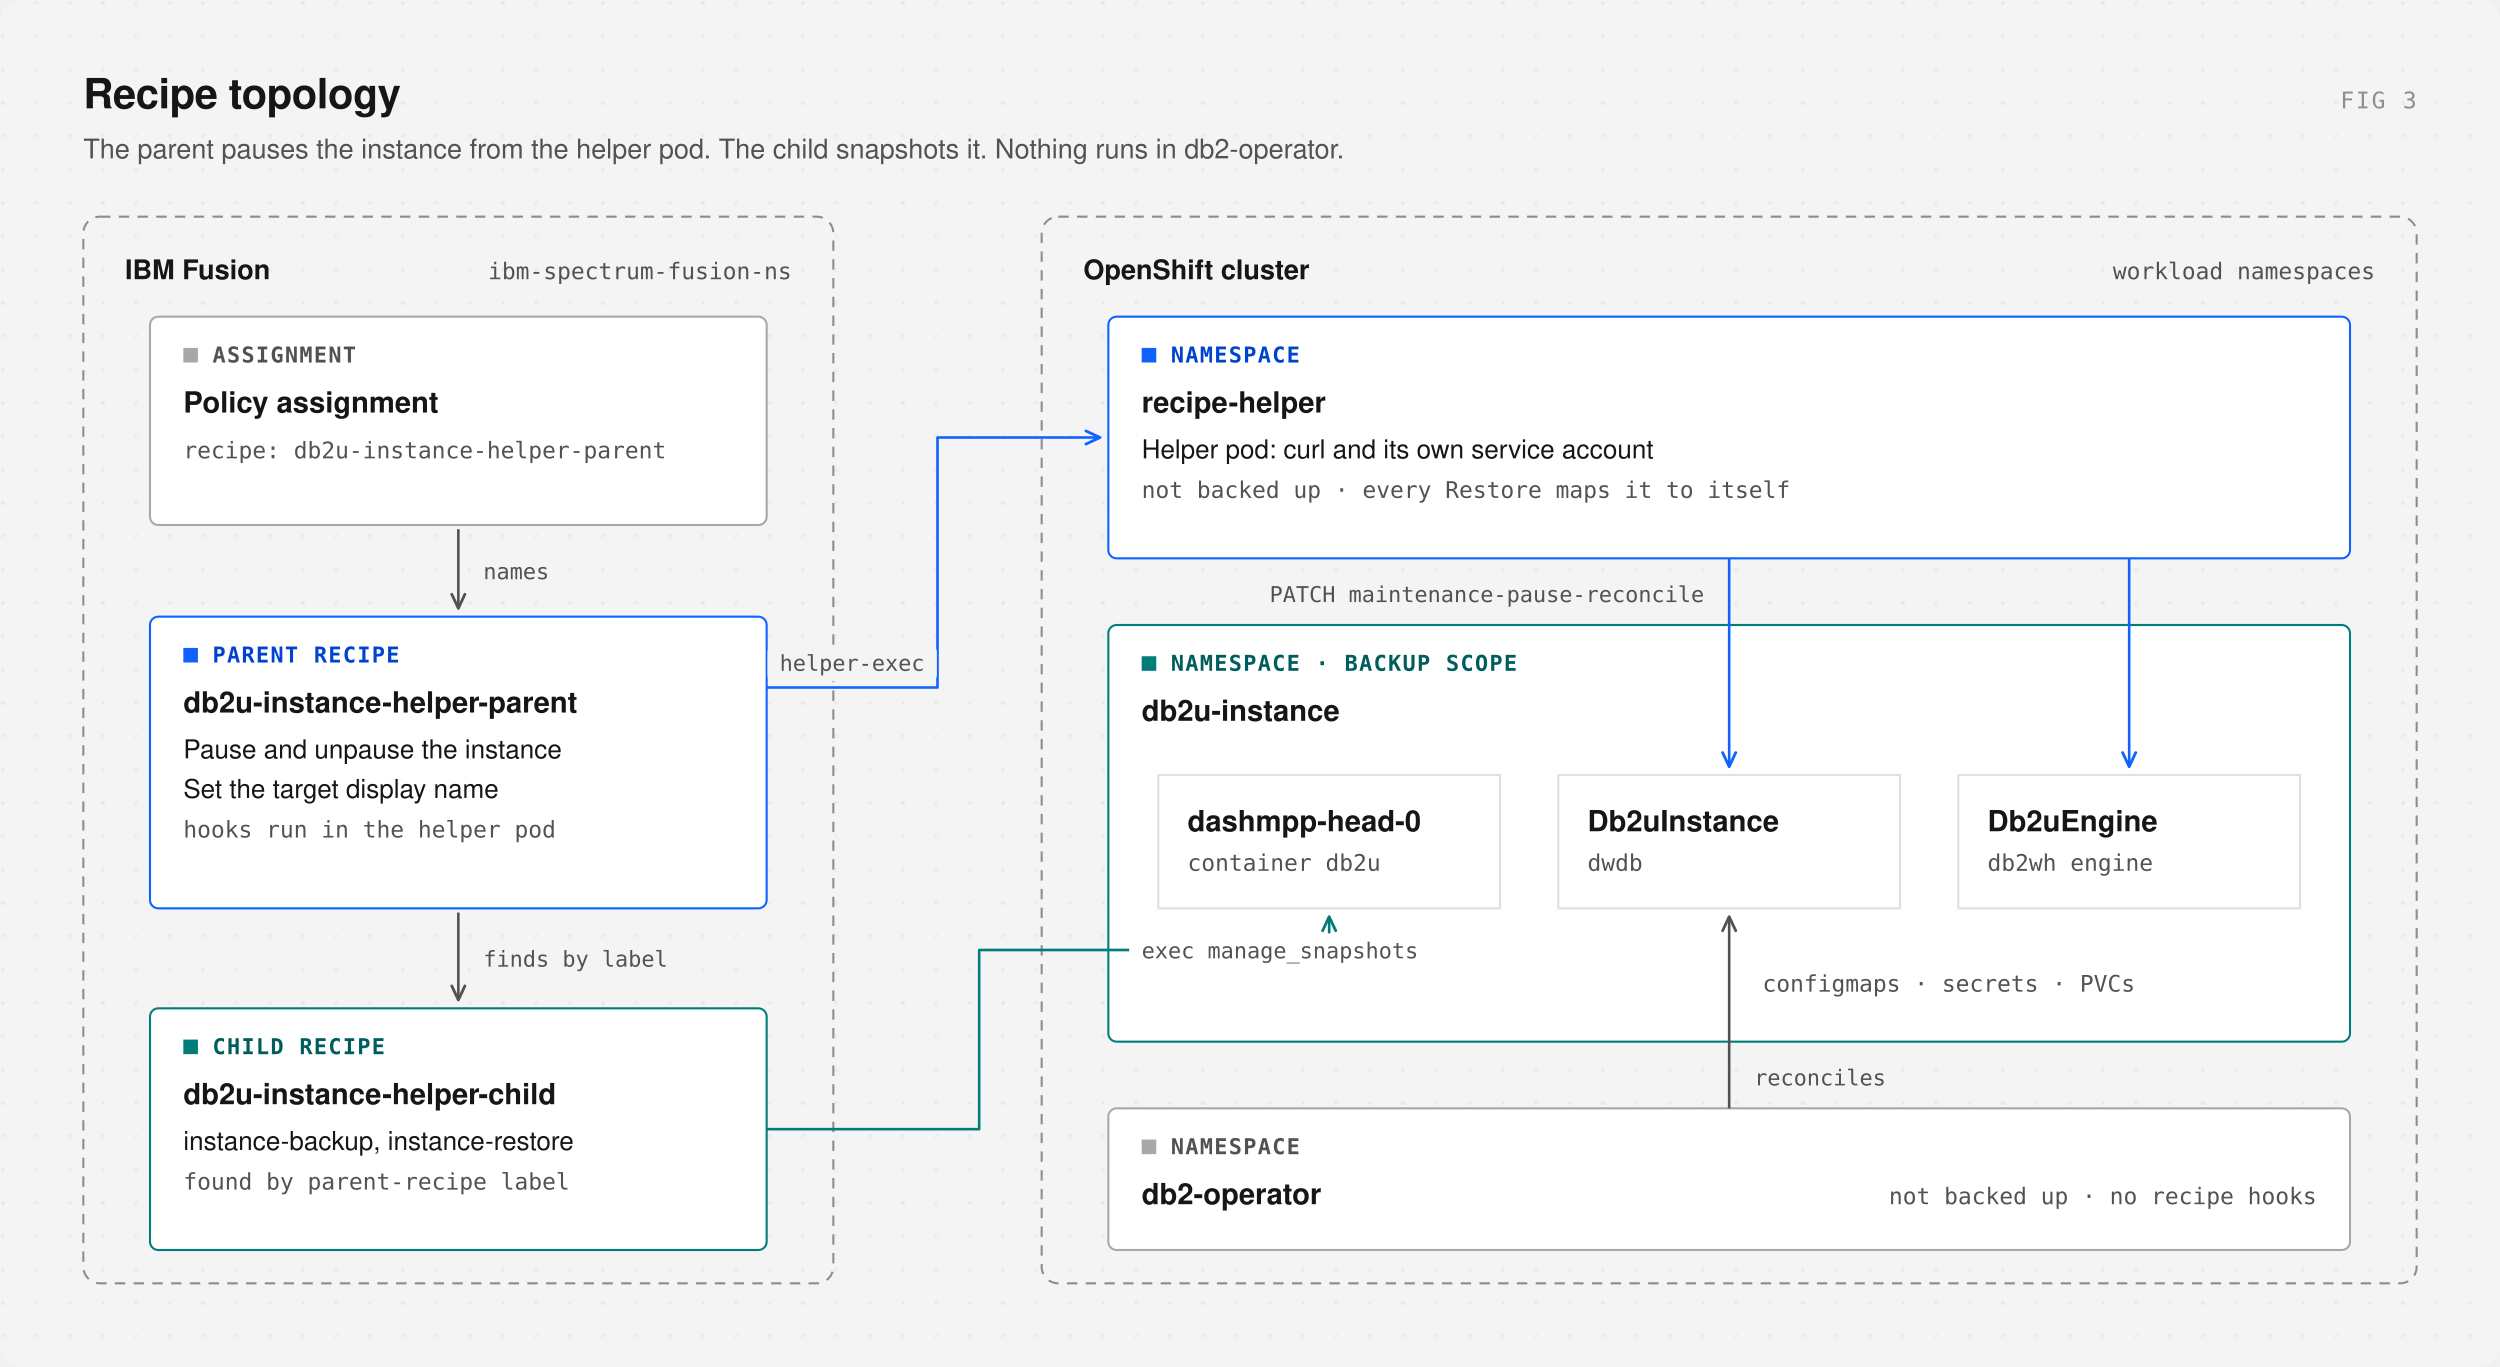
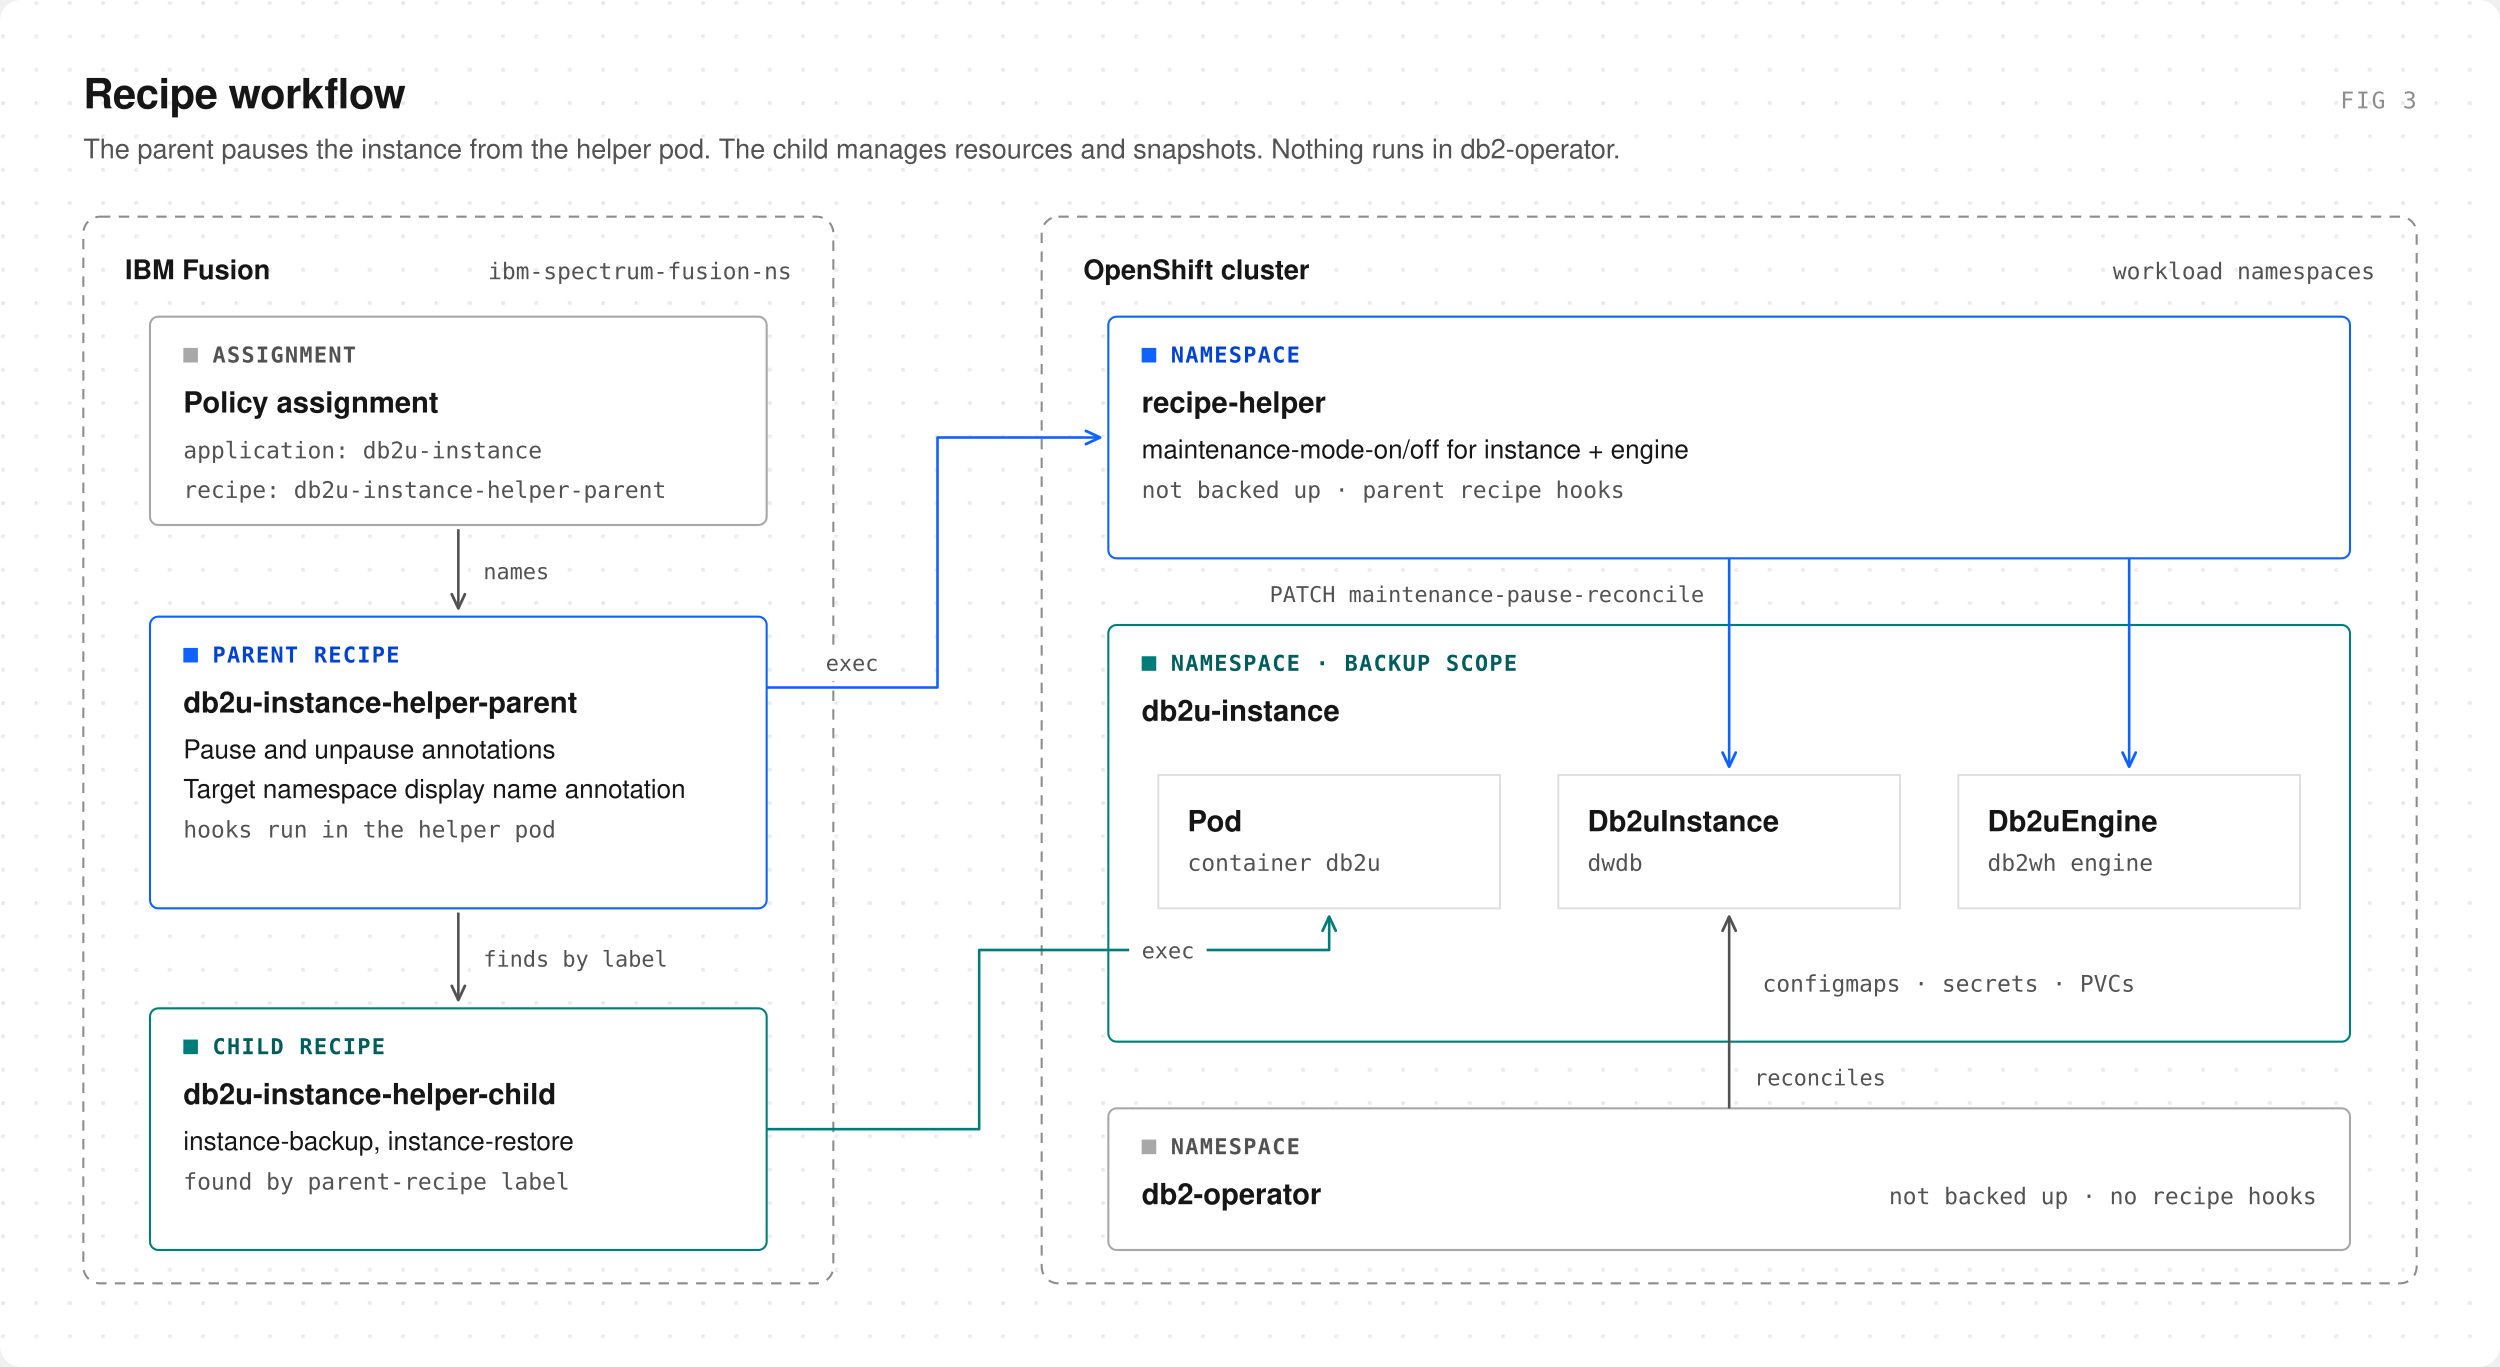
<svg xmlns="http://www.w3.org/2000/svg" id="db2u-architecture-light" viewBox="0 0 1200 656" width="1200" height="656" role="img" aria-labelledby="db2u-architecture-light-t db2u-architecture-light-d">
  <style>#db2u-architecture-light text{font-family:'IBM Plex Sans', -apple-system, BlinkMacSystemFont, 'Segoe UI', Helvetica, Arial, sans-serif}#db2u-architecture-light .ttl{font-size:20px;font-weight:600;fill:#161616;letter-spacing:-0.01em}#db2u-architecture-light .sub{font-size:13px;fill:#525252}#db2u-architecture-light .fig{font-family:'IBM Plex Mono', ui-monospace, SFMono-Regular, Menlo, Consolas, monospace;font-size:11px;font-weight:500;fill:#8D8D8D;letter-spacing:0.08em}#db2u-architecture-light .eye{font-size:10.5px;font-weight:600;letter-spacing:0.06em;font-family:'IBM Plex Mono', ui-monospace, SFMono-Regular, Menlo, Consolas, monospace}#db2u-architecture-light .h{font-size:14px;font-weight:600;fill:#161616}#db2u-architecture-light .hm{font-family:'IBM Plex Mono', ui-monospace, SFMono-Regular, Menlo, Consolas, monospace;font-size:13px;font-weight:600;fill:#161616}#db2u-architecture-light .gh{font-size:13px;font-weight:600;fill:#161616}#db2u-architecture-light .b{font-size:12.5px;fill:#161616}#db2u-architecture-light .m{font-family:'IBM Plex Mono', ui-monospace, SFMono-Regular, Menlo, Consolas, monospace;font-size:11px;fill:#525252}#db2u-architecture-light .mv{font-family:'IBM Plex Mono', ui-monospace, SFMono-Regular, Menlo, Consolas, monospace;font-size:12px;font-weight:500;fill:#161616}#db2u-architecture-light .lab{font-family:'IBM Plex Mono', ui-monospace, SFMono-Regular, Menlo, Consolas, monospace;font-size:10.5px;fill:#525252}#db2u-architecture-light .labd{font-family:'IBM Plex Mono', ui-monospace, SFMono-Regular, Menlo, Consolas, monospace;font-size:10.5px;font-weight:500;fill:#750E13}#db2u-architecture-light .hd{font-family:'IBM Plex Mono', ui-monospace, SFMono-Regular, Menlo, Consolas, monospace;font-size:10.5px;font-weight:500;fill:#8D8D8D;letter-spacing:0.08em}</style>
  <defs>
    <marker id="db2u-architecture-light-m-neu" viewBox="0 0 10 10" refX="9" refY="5" markerWidth="9" markerHeight="9" markerUnits="userSpaceOnUse" orient="auto">
      <path d="M1.5 1.5L9 5L1.5 8.5" fill="none" style="stroke:#525252" stroke-width="1.5" stroke-linecap="round" stroke-linejoin="round" />
    </marker>
    <marker id="db2u-architecture-light-m-pri" viewBox="0 0 10 10" refX="9" refY="5" markerWidth="9" markerHeight="9" markerUnits="userSpaceOnUse" orient="auto">
      <path d="M1.5 1.5L9 5L1.5 8.5" fill="none" style="stroke:#0F62FE" stroke-width="1.5" stroke-linecap="round" stroke-linejoin="round" />
    </marker>
    <marker id="db2u-architecture-light-m-sec" viewBox="0 0 10 10" refX="9" refY="5" markerWidth="9" markerHeight="9" markerUnits="userSpaceOnUse" orient="auto">
      <path d="M1.5 1.5L9 5L1.5 8.5" fill="none" style="stroke:#007D79" stroke-width="1.5" stroke-linecap="round" stroke-linejoin="round" />
    </marker>
    <marker id="db2u-architecture-light-m-cau" viewBox="0 0 10 10" refX="9" refY="5" markerWidth="9" markerHeight="9" markerUnits="userSpaceOnUse" orient="auto">
      <path d="M1.5 1.5L9 5L1.5 8.5" fill="none" style="stroke:#B28600" stroke-width="1.5" stroke-linecap="round" stroke-linejoin="round" />
    </marker>
    <marker id="db2u-architecture-light-m-dan" viewBox="0 0 10 10" refX="9" refY="5" markerWidth="9" markerHeight="9" markerUnits="userSpaceOnUse" orient="auto">
      <path d="M1.5 1.5L9 5L1.5 8.5" fill="none" style="stroke:#A2191F" stroke-width="1.5" stroke-linecap="round" stroke-linejoin="round" />
    </marker>
    <pattern id="db2u-architecture-light-pat" width="16" height="16" patternUnits="userSpaceOnUse">
      <circle cx="1.5" cy="1.5" r="1" style="fill:#E8E8E8" />
    </pattern>
  </defs>
-   <rect width="1200" height="656" rx="10" style="fill:#F4F4F4" />
+   <rect width="1200" height="656" rx="10" style="fill:#FFFFFF" />
  <rect width="1200" height="656" rx="10" fill="url(#db2u-architecture-light-pat)" />
-   <text x="40" y="52" class="ttl">Recipe topology</text>
-   <text x="40" y="76" class="sub">The parent pauses the instance from the helper pod. The child snapshots it. Nothing runs in db2-operator.</text>
+   <text x="40" y="52" class="ttl">Recipe workflow</text>
+   <text x="40" y="76" class="sub">The parent pauses the instance from the helper pod. The child manages resources and snapshots. Nothing runs in db2-operator.</text>
  <text x="1160" y="52" class="fig" text-anchor="end">FIG 3</text>
  <rect x="40" y="104" width="360" height="512" rx="8" style="fill:none;stroke:#8D8D8D" stroke-width="1" stroke-dasharray="5 4" />
  <text x="60" y="134" class="gh">IBM Fusion</text>
  <text x="380" y="134" class="m" text-anchor="end">ibm-spectrum-fusion-ns</text>
  <rect x="500" y="104" width="660" height="512" rx="8" style="fill:none;stroke:#8D8D8D" stroke-width="1" stroke-dasharray="5 4" />
  <text x="520" y="134" class="gh">OpenShift cluster</text>
  <text x="1140" y="134" class="m" text-anchor="end">workload namespaces</text>
  <g>
    <rect x="72" y="152" width="296" height="100" rx="4" style="fill:#FFFFFF;stroke:#A8A8A8" stroke-width="1" />
    <rect x="88" y="167" width="7" height="7" style="fill:#A8A8A8" />
    <text x="102" y="174" class="eye" style="fill:#525252">ASSIGNMENT</text>
    <text x="88" y="198" class="h">Policy assignment</text>
-     <text x="88" y="220" class="m">recipe: db2u-instance-helper-parent</text>
+     <text x="88" y="220" class="m">application: db2u-instance</text>
+     <text x="88" y="239" class="m">recipe: db2u-instance-helper-parent</text>
  </g>
  <g>
    <rect x="72" y="296" width="296" height="140" rx="4" style="fill:#FFFFFF;stroke:#0F62FE" stroke-width="1" />
    <rect x="88" y="311" width="7" height="7" style="fill:#0F62FE" />
    <text x="102" y="318" class="eye" style="fill:#0043CE">PARENT RECIPE</text>
    <text x="88" y="342" class="h">db2u-instance-helper-parent</text>
-     <text x="88" y="364" class="b">Pause and unpause the instance</text>
-     <text x="88" y="383" class="b">Set the target display name</text>
+     <text x="88" y="364" class="b">Pause and unpause annotations</text>
+     <text x="88" y="383" class="b">Target namespace display name annotation</text>
    <text x="88" y="402" class="m">hooks run in the helper pod</text>
  </g>
  <g>
    <rect x="72" y="484" width="296" height="116" rx="4" style="fill:#FFFFFF;stroke:#007D79" stroke-width="1" />
    <rect x="88" y="499" width="7" height="7" style="fill:#007D79" />
    <text x="102" y="506" class="eye" style="fill:#005D5D">CHILD RECIPE</text>
    <text x="88" y="530" class="h">db2u-instance-helper-child</text>
    <text x="88" y="552" class="b">instance-backup, instance-restore</text>
    <text x="88" y="571" class="m">found by parent-recipe label</text>
  </g>
  <path d="M220 254V292" fill="none" style="stroke:#525252" stroke-width="1.25" stroke-linejoin="round" marker-end="url(#db2u-architecture-light-m-neu)" />
-   <rect x="226.0" y="266" width="43.5" height="17" rx="3" style="fill:#F4F4F4" />
+   <rect x="226.0" y="266" width="43.5" height="17" rx="3" style="fill:#FFFFFF" />
  <text x="232" y="278" class="lab" text-anchor="start">names</text>
  <path d="M220 438V480" fill="none" style="stroke:#525252" stroke-width="1.25" stroke-linejoin="round" marker-end="url(#db2u-architecture-light-m-neu)" />
-   <rect x="226.0" y="452" width="100.2" height="17" rx="3" style="fill:#F4F4F4" />
+   <rect x="226.0" y="452" width="100.2" height="17" rx="3" style="fill:#FFFFFF" />
  <text x="232" y="464" class="lab" text-anchor="start">finds by label</text>
  <g>
    <rect x="532" y="152" width="596" height="116" rx="4" style="fill:#FFFFFF;stroke:#0F62FE" stroke-width="1" />
    <rect x="548" y="167" width="7" height="7" style="fill:#0F62FE" />
    <text x="562" y="174" class="eye" style="fill:#0043CE">NAMESPACE</text>
    <text x="548" y="198" class="h">recipe-helper</text>
-     <text x="548" y="220" class="b">Helper pod: curl and its own service account</text>
-     <text x="548" y="239" class="m">not backed up · every Restore maps it to itself</text>
+     <text x="548" y="220" class="b">maintenance-mode-on/off for instance + engine</text>
+     <text x="548" y="239" class="m">not backed up · parent recipe hooks</text>
  </g>
  <g>
    <rect x="532" y="300" width="596" height="200" rx="4" style="fill:#FFFFFF;stroke:#007D79" stroke-width="1" />
    <rect x="548" y="315" width="7" height="7" style="fill:#007D79" />
    <text x="562" y="322" class="eye" style="fill:#005D5D">NAMESPACE · BACKUP SCOPE</text>
    <text x="548" y="346" class="h">db2u-instance</text>
  </g>
  <rect x="556" y="372" width="164" height="64" rx="0" style="fill:#FFFFFF;stroke:#E0E0E0" stroke-width="1" />
-   <text x="570" y="399" class="h">dashmpp-head-0</text>
+   <text x="570" y="399" class="h">Pod</text>
  <text x="570" y="418" class="m">container db2u</text>
  <rect x="748" y="372" width="164" height="64" rx="0" style="fill:#FFFFFF;stroke:#E0E0E0" stroke-width="1" />
  <text x="762" y="399" class="h">Db2uInstance</text>
  <text x="762" y="418" class="m">dwdb</text>
  <rect x="940" y="372" width="164" height="64" rx="0" style="fill:#FFFFFF;stroke:#E0E0E0" stroke-width="1" />
  <text x="954" y="399" class="h">Db2uEngine</text>
  <text x="954" y="418" class="m">db2wh engine</text>
  <text x="846" y="476" class="m">configmaps · secrets · PVCs</text>
  <g>
    <rect x="532" y="532" width="596" height="68" rx="4" style="fill:#FFFFFF;stroke:#A8A8A8" stroke-width="1" />
    <rect x="548" y="547" width="7" height="7" style="fill:#A8A8A8" />
    <text x="562" y="554" class="eye" style="fill:#525252">NAMESPACE</text>
    <text x="1112" y="578" class="m" text-anchor="end">not backed up · no recipe hooks</text>
    <text x="548" y="578" class="h">db2-operator</text>
  </g>
  <path d="M368 330H450V210H528" fill="none" style="stroke:#0F62FE" stroke-width="1.25" stroke-linejoin="round" marker-end="url(#db2u-architecture-light-m-pri)" />
-   <rect x="368.4" y="310" width="81.3" height="17" rx="3" style="fill:#F4F4F4" />
-   <text x="409" y="322" class="lab" text-anchor="middle">helper-exec</text>
+   <rect x="390.4" y="310" width="37.2" height="17" rx="3" style="fill:#FFFFFF" />
+   <text x="409" y="322" class="lab" text-anchor="middle">exec</text>
  <path d="M368 542H470V456H638V440" fill="none" style="stroke:#007D79" stroke-width="1.25" stroke-linejoin="round" marker-end="url(#db2u-architecture-light-m-sec)" />
-   <rect x="542.0" y="448" width="144.3" height="17" rx="3" style="fill:#FFFFFF" />
-   <text x="548" y="460" class="lab" text-anchor="start">exec manage_snapshots</text>
+   <rect x="542.0" y="448" width="37.2" height="17" rx="3" style="fill:#FFFFFF" />
+   <text x="548" y="460" class="lab" text-anchor="start">exec</text>
  <path d="M830 268V368" fill="none" style="stroke:#0F62FE" stroke-width="1.25" stroke-linejoin="round" marker-end="url(#db2u-architecture-light-m-pri)" />
  <path d="M1022 268V368" fill="none" style="stroke:#0F62FE" stroke-width="1.25" stroke-linejoin="round" marker-end="url(#db2u-architecture-light-m-pri)" />
-   <rect x="604.1" y="277" width="219.9" height="17" rx="3" style="fill:#F4F4F4" />
+   <rect x="604.1" y="277" width="219.9" height="17" rx="3" style="fill:#FFFFFF" />
  <text x="818" y="289" class="lab" text-anchor="end">PATCH maintenance-pause-reconcile</text>
  <path d="M830 532V440" fill="none" style="stroke:#525252" stroke-width="1.25" stroke-linejoin="round" marker-end="url(#db2u-architecture-light-m-neu)" />
-   <rect x="836.0" y="509" width="75.0" height="17" rx="3" style="fill:#F4F4F4" />
+   <rect x="836.0" y="509" width="75.0" height="17" rx="3" style="fill:#FFFFFF" />
  <text x="842" y="521" class="lab" text-anchor="start">reconciles</text>
</svg>
